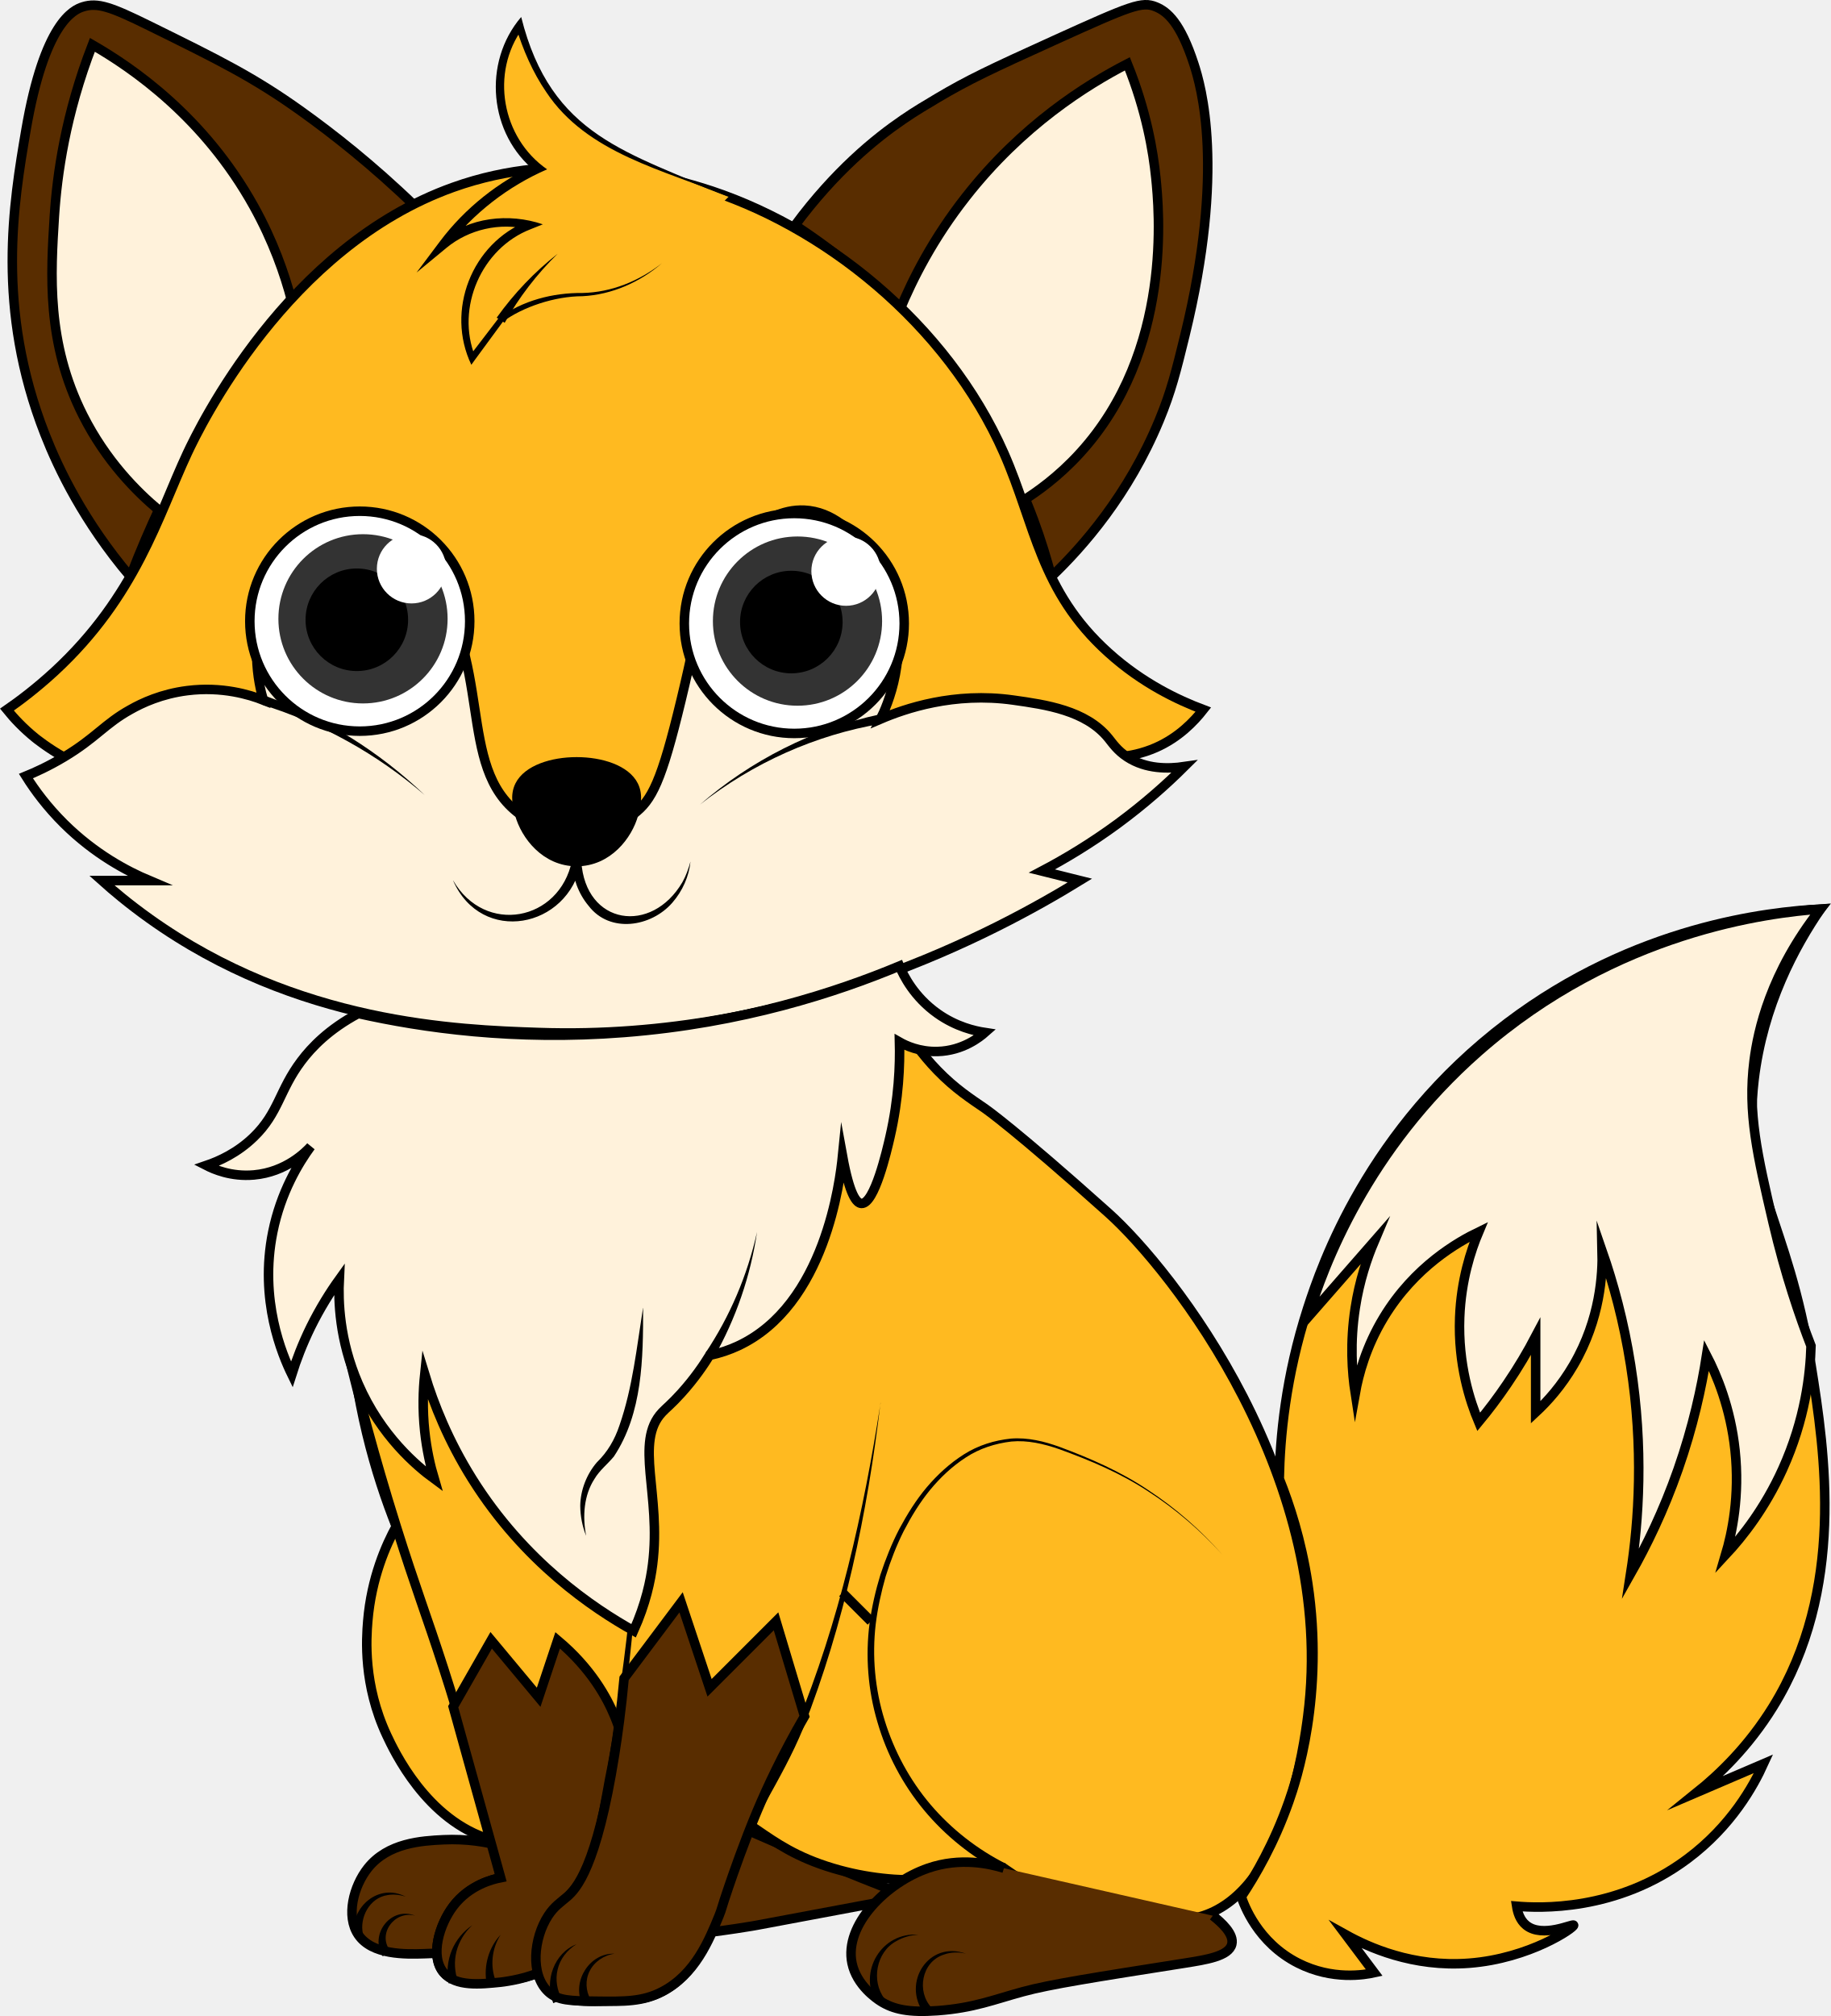
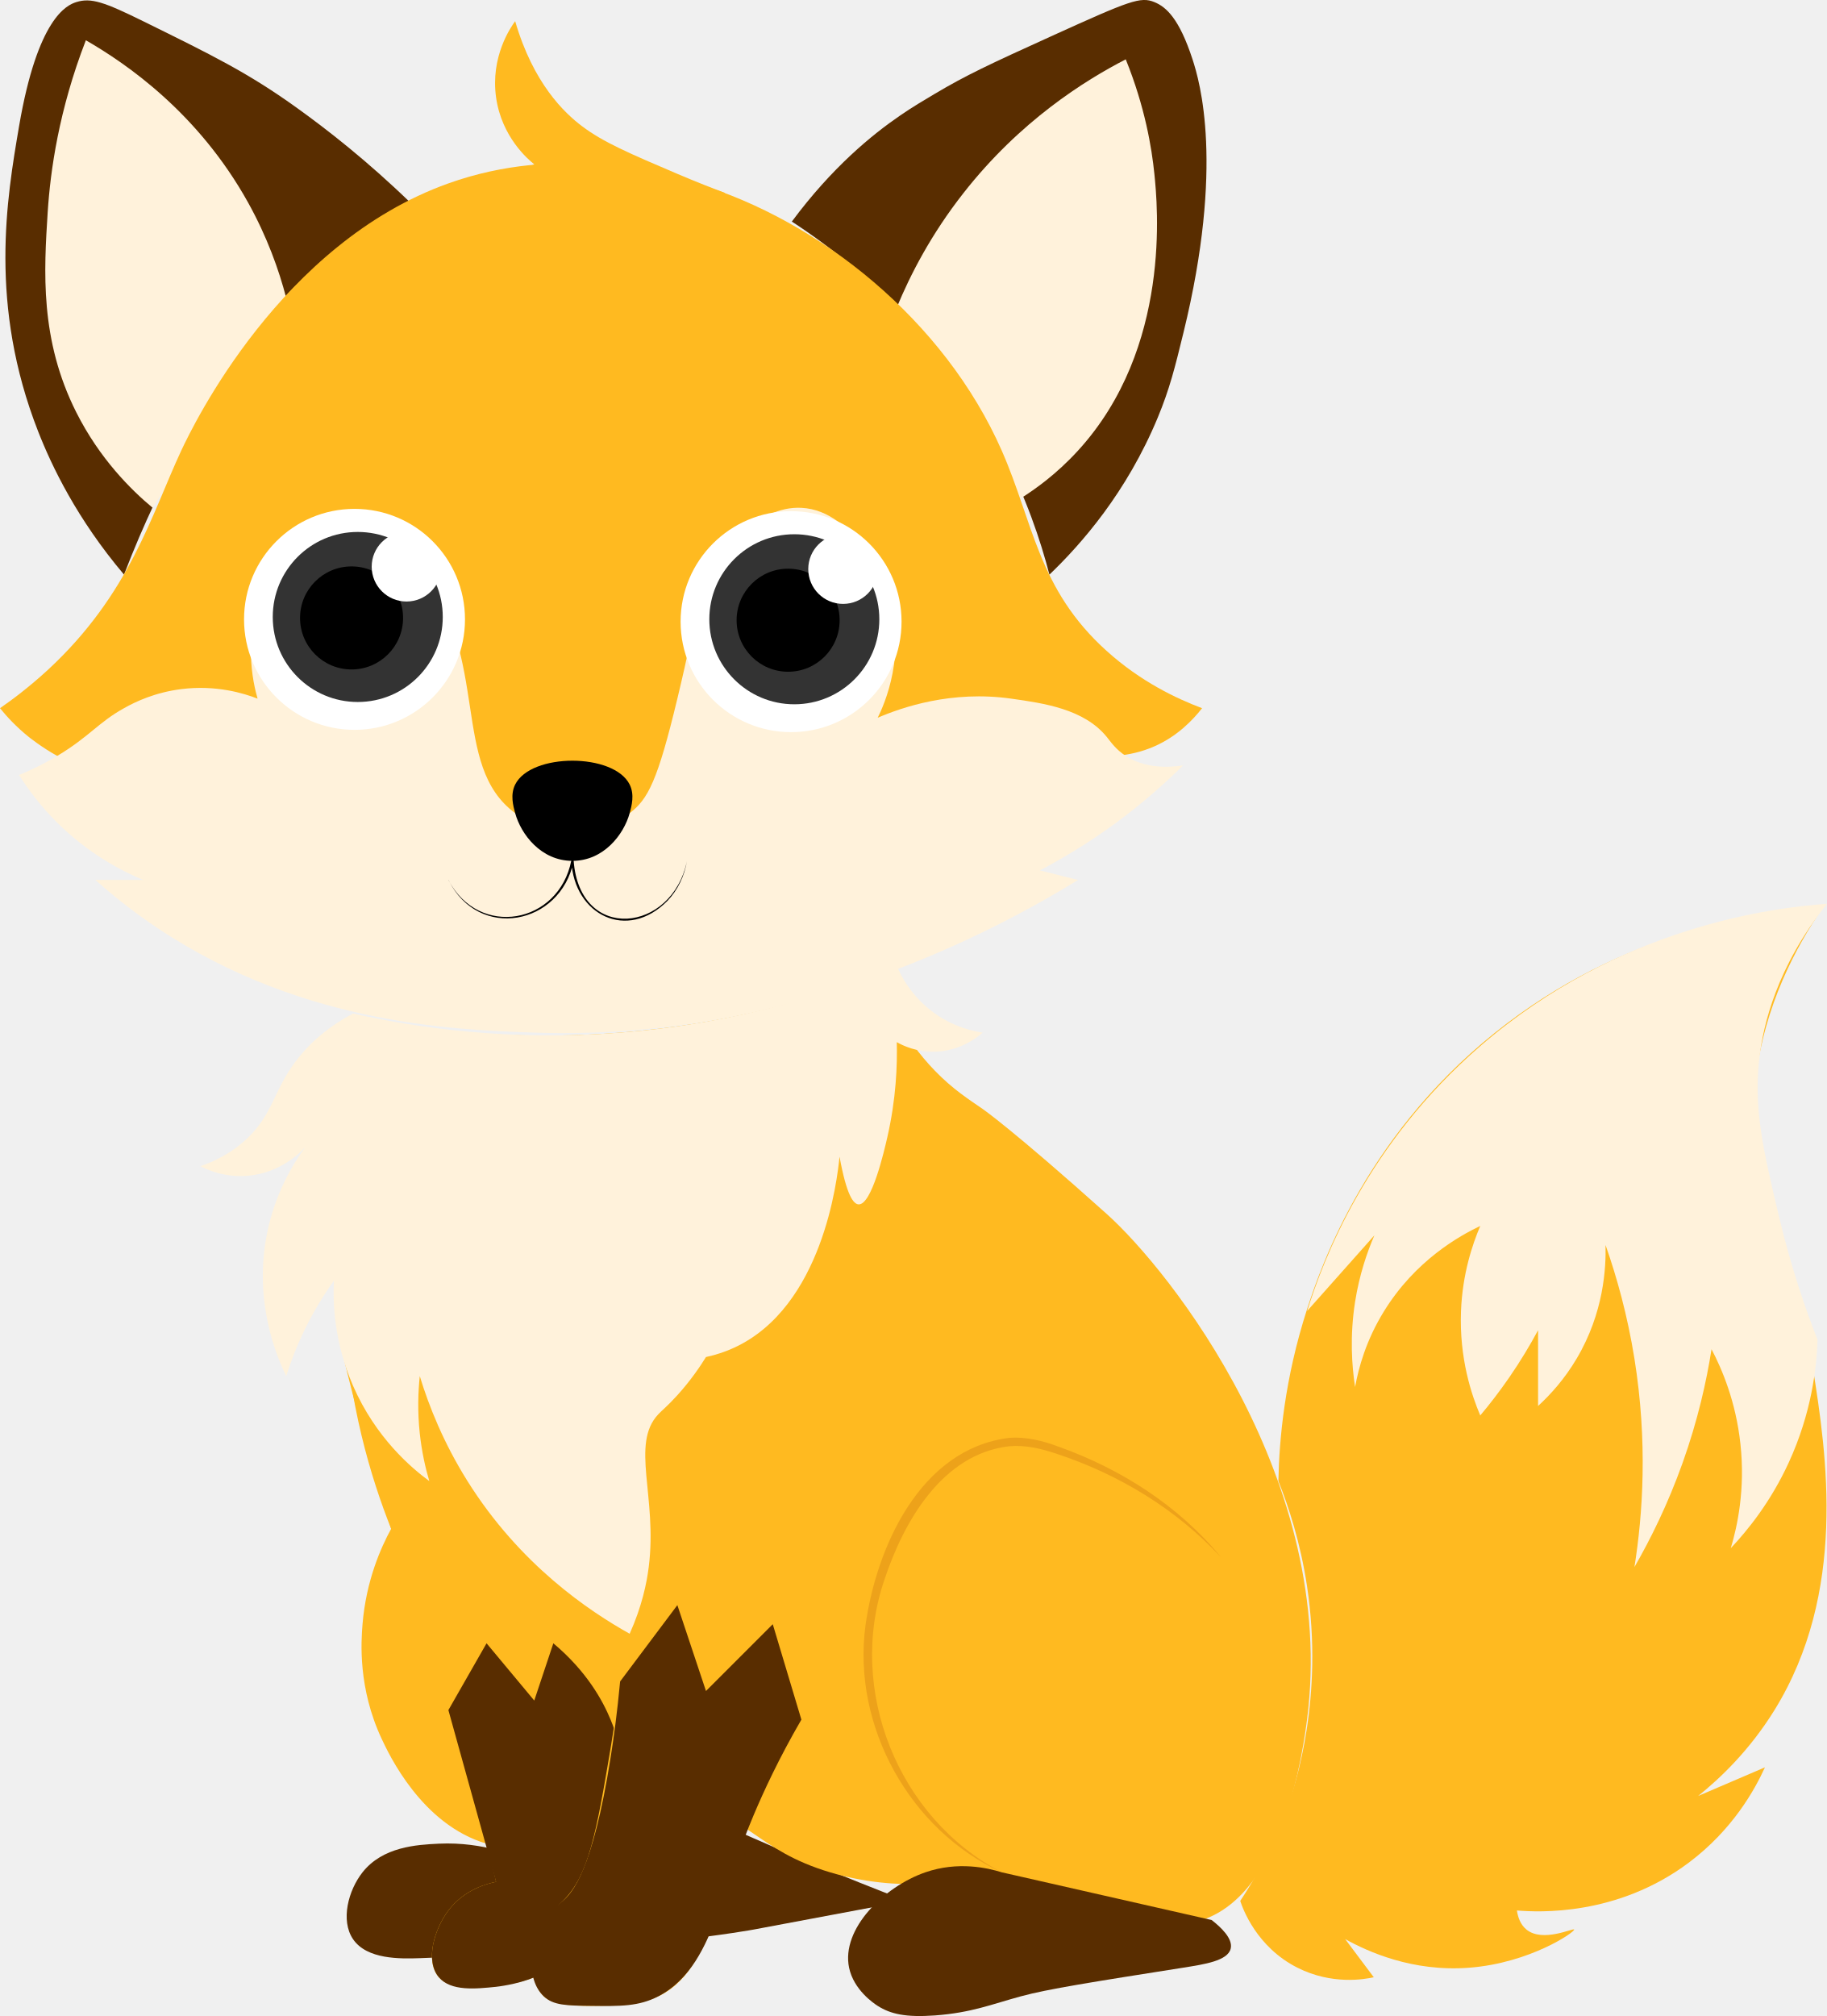
- <svg xmlns="http://www.w3.org/2000/svg" id="Layer_2" data-name="Layer 2" viewBox="0 0 192.82 212.28">
+ <svg xmlns="http://www.w3.org/2000/svg" id="Layer_2" data-name="Layer 2" viewBox="0 0 191.5 211.28">
  <defs>
    <style>
-       .cls-1, .cls-2 {
+       .cls-1 {
        fill: #ffba20;
+       }
+ 
+       .cls-2 {
+         fill: #fff;
      }

      .cls-3 {
        fill: none;
      }

-       .cls-3, .cls-4, .cls-5, .cls-6, .cls-7, .cls-2 {
-         stroke: #000;
-         stroke-miterlimit: 10;
+       .cls-4 {
+         fill: #592d00;
      }

-       .cls-8, .cls-5 {
-         fill: #fff;
+       .cls-5 {
+         fill: #eda21a;
      }

-       .cls-4 {
-         fill: #592d00;
+       .cls-6 {
+         fill: #333;
      }

      .cls-7 {
        fill: #fff2db;
      }
- 
-       .cls-9 {
-         fill: #333;
-       }
    </style>
  </defs>
  <g id="Layer_1-2" data-name="Layer 1">
    <g>
-       <path class="cls-4" d="M43.73,21.72c-4.51-4.36-8.7-7.64-12-10-5.03-3.6-8.69-5.4-16-9C11.69.73,10.28.23,8.73.72c-1,.31-4.06,1.67-6,13-1.29,7.57-3.2,18.73,2,32,1.43,3.65,4.08,9.19,9,15,2.13-5.56,4.33-9.95,6-13,3.79-6.94,7.64-13.84,15-20,3.53-2.96,6.82-4.87,9-6Z" />
-       <path class="cls-7" d="M30.73,31.72c-.76-2.92-1.99-6.38-4-10C21.51,12.33,13.97,7.16,9.73,4.72c-2.84,7.33-3.72,13.68-4,18-.39,6.17-.85,13.36,3,21,2.44,4.84,5.7,8.08,8,10" />
-       <path class="cls-4" d="M83.73,23.72c4.22-5.69,8.42-9.11,11.36-11.12,1.32-.91,2.52-1.61,3.66-2.29,3.26-1.93,5.55-3.01,12.34-6.09C119.14.57,120.27.12,121.73.72c1.23.5,2.6,1.71,4,6,.76,2.32,3.34,11.11-.94,28.6-.91,3.72-1.45,5.91-2.7,8.93-3.27,7.88-8.03,13.28-11.36,16.47-.93-3.58-2.44-8.1-5-13-1.19-2.29-4.62-8.5-11-15-2.63-2.68-6.26-5.91-11-9Z" />
-       <path class="cls-7" d="M94.73,32.72c1.4-3.39,3.58-7.65,7-12,5.91-7.54,12.69-11.78,17-14,2.02,5,2.72,9.26,3,12,.32,3.18,1.85,18.23-8,29-2.29,2.51-4.58,4.11-6,5" />
-       <path class="cls-4" d="M95.73,199.72c-8.07,1.51-13.79,2.58-16,3,0,0-11.69,2.2-35,3-2.04.07-5.55.15-7-2-1.32-1.95-.5-5.1,1-7,2.12-2.68,5.67-2.89,8-3,4.78-.22,8.26,1.37,10,2,4.26,1.55,11.07,2.08,22-3,2.29,1.01,4.62,2.01,7,3,3.39,1.41,6.72,2.74,10,4Z" />
-       <path class="cls-2" d="M6.73,79.72c-1.61-.88-3-2-3-2-1.3-1.05-2.29-2.12-3-3,1.23-.85,3.02-2.18,5-4,8.62-7.96,10.9-16.36,14-23,1.27-2.71,10.45-21.73,28-28,11.66-4.17,22.45-1.07,26,0,12.92,3.89,26,14.37,32,28,3.32,7.54,3.79,14.51,11,21,3.6,3.25,7.37,5.01,10,6-.98,1.25-2.59,2.94-5,4-2.82,1.24-5.4,1.03-6,1-8.1-.43-31.7,11.14-55,13,0,0-26.35,2.11-54-13Z" />
-       <path class="cls-7" d="M92.73,75.72c.65-1.31,3.18-6.84,1-13-.25-.71-3.2-8.71-9-9-4.71-.23-8.15,4.77-9,6-1.97,2.86-1.68,4.38-4,14-2.07,8.6-3.07,10.55-5,12-3.11,2.33-6.85,2.01-7,2-2.64-.26-4.46-1.6-5-2-6.84-5.04-2.46-15.98-10-26-1.43-1.9-3.71-4.85-7-5-5.07-.24-8.65,6.34-9,7-2.74,5.19-1.45,10.43-1,12-1.43-.56-4.34-1.46-8-1-2.71.34-4.77,1.3-6,2-2.68,1.48-3.64,2.99-7,5-1.64.98-3.07,1.62-4,2,.94,1.5,2.24,3.25,4,5,3.25,3.22,6.65,5.01,9,6h-5c1.15,1.03,2.84,2.46,5,4,15.58,11.13,32.5,11.71,41,12,26.98.92,48.37-10.7,57-16-1.33-.33-2.67-.67-4-1,2.41-1.27,5.14-2.9,8-5,2.78-2.05,5.1-4.11,7-6-1.71.25-4.03.28-6-1-1.06-.69-1.56-1.46-2-2-2.38-2.92-6.59-3.52-10-4-6.27-.89-11.45.91-14,2Z" />
-       <path d="M27.89,73.25c6.29,2.29,12.05,5.9,16.84,10.47-5.01-4.33-10.9-7.59-17.16-9.53l.32-.95h0Z" />
-       <path d="M92.82,76.21c-6.91,1.16-13.53,4.12-19.1,8.51,5.35-4.64,11.9-7.97,18.9-9.49l.19.98h0Z" />
-       <path d="M47.73,92.72c3.34,5.77,11.2,4.31,12.51-2.1,0,0,.75-3.68.75-3.68l.23,3.75c.43,6.74,7.4,7.75,10.65,2.2.38-.68.64-1.41.85-2.17-.16,1.57-.84,3.1-1.91,4.33-2.22,2.56-6.59,3.27-8.83.32-1.09-1.3-1.66-2.96-1.75-4.62l.98.07c-1.37,6.98-10.52,8.7-13.49,1.9h0Z" />
-       <path class="cls-6" d="M54.73,85.72c-.21-.77-.53-1.93,0-3,1.66-3.33,10.34-3.33,12,0,.53,1.07.21,2.23,0,3-.61,2.23-2.72,5-6,5s-5.39-2.77-6-5Z" />
-       <g>
-         <path class="cls-1" d="M76.73,20.72c-1.2-.45-2.94-1.12-5-2-5.02-2.14-7.78-3.32-10-5-1.83-1.38-5.1-4.46-7-11-.45.61-2.61,3.71-2,8,.59,4.16,3.38,6.51,4,7-1.44.66-3.18,1.62-5,3-2.27,1.73-3.89,3.55-5,5,.71-.58,2.06-1.52,4-2,2.23-.56,4.09-.23,5,0-.65.26-4.33,1.82-6,6-1.55,3.87-.29,7.27,0,8,1-1.33,2-2.67,3-4,.87-.61,2.22-1.43,4-2,2.84-.91,4.43-.43,7-1,1.53-.34,3.64-1.1,6-3" />
-         <path d="M76.73,20.72c-6.77-2.82-14.92-4.55-19.21-11.04-1.43-2.09-2.44-4.44-3.18-6.85l.72.13c-3.45,4.7-2.22,11.57,2.56,14.87-4.12,1.79-7.77,4.62-10.5,8.18,0,0-.69-.67-.69-.67,2.97-2.48,7.15-2.94,10.74-1.72,0,0-1.27.51-1.27.51-5.19,1.99-7.93,8.29-5.85,13.45,0,0-.6-.08-.6-.08l3.04-3.97c2.52-1.89,5.74-2.71,8.84-2.68,3.06-.06,5.99-1.26,8.39-3.14-2.33,2.01-5.28,3.32-8.37,3.48-2.94,0-6.33,1.15-8.39,2.69,0,0-2.96,4.03-2.96,4.03l-.36.5c-2.73-5.69.04-12.81,5.92-15.12,0,0,.06.86.06.86-2.96-.75-6.24,0-8.59,1.94l-3.16,2.61,2.47-3.29c2.64-3.51,6.19-6.32,10.19-8.14l-.1.8c-4.96-3.9-5.63-11.51-1.54-16.28,3.16,12.64,11.25,14.2,21.84,18.91h0Z" />
-       </g>
-       <path d="M52.31,33.45c1.82-2.55,3.99-4.82,6.42-6.73-2.21,2.16-4.09,4.62-5.58,7.27l-.84-.54h0Z" />
-       <path class="cls-2" d="M92.73,102.72c.92,2.7,2.63,6.53,6,10,1.88,1.94,3.55,3,5,4,0,0,3.09,2.12,13,11,6.62,5.93,24.23,28.07,21,53-.37,2.82-2.35,18.15-11,21-3.09,1.02-6.83.37-9,0-5.57-.96-9.66-3.36-12-5-4.32,1.12-10.89,2.13-18,0-7.76-2.32-8.54-6.1-15-7-9.64-1.35-13.05,6.34-21,4-6.81-2-10.24-9.38-11-11-2.49-5.33-2.15-10.18-2-12,.38-4.6,1.94-8.06,3-10-2.11-5.3-4.52-13.2-5-23-.65-13.37,2.61-23.96,5-30,6.27,1.03,14.47,1.76,24,1,11.23-.89,20.43-3.54,27-6Z" />
-       <path class="cls-2" d="M41.73,160.72c2.03,6.47,3.17,9.33,5,15,1.66,5.14,3.88,12.62,6,22-.81.16-3.3.75-5,3-1.49,1.97-2.47,5.33-1,7,1.01,1.15,2.83,1.08,5,1,0,0,2.74-.1,5-1,6.28-2.5,18.06-24.17,10-36-2.75-4.03-4.17-2.32-9-8-7.07-8.3-6.43-15.19-13-19-2.89-1.67-5.88-2-8-2,1,4.14,2.62,10.42,5,18Z" />
-       <path class="cls-4" d="M47.73,179.72c1.33-2.33,2.67-4.67,4-7,1.67,2,3.33,4,5,6,.67-2,1.33-4,2-6,3.53,2.96,5.19,6.04,6,8,4.73,11.38-2.52,24.64-8,27-1.79.77-4,1-4,1-2.15.22-4.73.49-6-1-1.48-1.75-.45-5.08,1-7,1.72-2.27,4.23-2.85,5-3-1.67-6-3.33-12-5-18Z" />
-       <path d="M105.5,197.17c-3.14-1.62-5.94-3.86-8.19-6.57-2.25-2.71-3.92-5.89-4.9-9.26-1-3.37-1.28-6.94-.83-10.41.24-1.74.63-3.44,1.14-5.11.55-1.66,1.19-3.28,2-4.84.83-1.54,1.75-3.03,2.88-4.37,1.13-1.33,2.43-2.53,3.92-3.47,1.49-.95,3.21-1.48,4.95-1.66,1.77-.14,3.51.29,5.14.88,3.25,1.21,6.45,2.61,9.33,4.55,2.9,1.91,5.52,4.21,7.81,6.81-2.32-2.57-4.96-4.84-7.87-6.71-2.89-1.9-6.1-3.25-9.34-4.42-1.62-.56-3.32-.96-5.03-.8-1.69.2-3.35.73-4.78,1.67-1.44.93-2.69,2.11-3.78,3.43-1.09,1.33-1.98,2.8-2.77,4.32-.77,1.53-1.39,3.14-1.9,4.77-.47,1.65-.84,3.33-1.05,5.02-.4,3.4-.08,6.86.93,10.12,1,3.26,2.65,6.32,4.85,8.91,2.21,2.59,4.94,4.72,7.97,6.24l-.45.89Z" />
-       <g>
-         <path class="cls-1" d="M92.73,147.72c-1.28,9.85-3.25,17.98-5,24-5.12,17.62-7.54,14.45-12,29-.74,2.42-2.1,7.16-6,9-2,.94-4.32.97-7,1-3.85.04-4.74-.75-5-1-1.66-1.62-1.1-4.5-1-5,.53-2.72,2.43-4.45,3-5,2.7-2.64,3.51-7.13,5-16,2.32-13.79,2.88-29.21,3-33" />
-         <path d="M92.73,147.72c-1.38,11.66-3.82,23.29-8.13,34.24-1.12,2.74-2.58,5.34-3.99,7.88-2.11,3.85-3.53,7.99-4.79,12.19-1.18,4.34-4.3,8.78-9.18,9.01-2.94.11-6.33.68-9-.79-2.47-2.26-1.66-6.28-.01-8.77.78-1.26,2.05-2.14,2.85-3.35,2.29-3.69,2.66-8.24,3.55-12.45,2.12-11.54,3.1-23.26,3.72-34.97-.21,11.74-1.01,23.49-2.97,35.1-.81,4.32-1.19,8.96-3.57,12.81-.81,1.26-2.05,2.11-2.83,3.36-1.39,2.06-2.12,5.69-.17,7.5,1.07.68,2.68.7,3.98.74,4.38.11,8.77-.24,11.04-4.54,1.46-2.44,2.06-5.35,3.06-8.13,1.74-5.65,5.23-10.55,7.61-15.89,4.45-10.84,7.05-22.38,8.84-33.94h0Z" />
-       </g>
-       <path class="cls-7" d="M37.73,106.72c-3.09,1.65-4.91,3.55-6,5-2.32,3.08-2.37,5.45-5,8-1.73,1.68-3.65,2.54-5,3,.78.4,2.61,1.21,5,1,3.4-.3,5.49-2.44,6-3-1.29,1.76-3.15,4.81-4,9-1.46,7.19,1.01,12.97,2,15,.47-1.49,1.11-3.18,2-5,.98-1.98,2.03-3.65,3-5-.11,2.22-.01,6.37,2,11,2.39,5.49,6.17,8.66,8,10-.41-1.38-.79-3.06-1-5-.25-2.33-.17-4.37,0-6,.96,3.15,2.49,6.99,5,11,5.5,8.78,12.76,13.63,17,16,1.29-2.87,1.79-5.31,2-7,.93-7.36-1.94-12.87,1-16,.42-.45.95-.84,2-2,1.44-1.59,2.41-3.05,3-4,1.12-.24,2.12-.59,3-1,9.21-4.29,10.75-17.51,11-20,.74,4.07,1.46,4.98,2,5,1.37.06,2.67-5.56,3-7,.94-4.09,1.06-7.59,1-10,.65.37,2.09,1.05,4,1,2.69-.07,4.49-1.55,5-2-1.05-.16-3.01-.59-5-2-2.47-1.75-3.58-4-4-5-6.6,2.75-16.54,6.03-29,7-11.59.91-21.28-.49-28-2Z" />
-       <path d="M67.73,137.72c.01,5.28-.05,11.09-3.08,15.65-.67.81-1.51,1.45-2.05,2.37-1.1,1.7-1.27,3.9-.87,5.98-.4-.99-.61-2.07-.62-3.16.02-1.65.67-3.33,1.76-4.59,1.12-1.09,1.87-2.38,2.37-3.88,1.38-3.96,1.82-8.22,2.48-12.37h0Z" />
-       <path d="M74.3,142.46c2.56-3.83,4.42-8.17,5.43-12.74-.68,4.62-2.23,9.15-4.57,13.26l-.85-.52h0Z" />
-       <path class="cls-2" d="M134.73,155.72c.08-4.34.65-10.72,3-18,1.44-4.44,6.34-18.91,21-30,13.52-10.23,27.55-11.71,33-12-2.67,3.91-6.06,10.07-7,18-1.3,11.04,3.48,14.32,6,30,1.5,9.33,3.61,23.67-4,36-2.64,4.27-5.75,7.19-8,9,2.33-1,4.67-2,7-3-1.05,2.31-3.37,6.54-8,10-7.5,5.61-15.73,5.19-18,5,.1.65.34,1.46,1,2,1.72,1.4,4.93-.2,5,0,.09.25-4.62,3.51-11,4-5.95.46-10.66-1.7-13-3,1,1.33,2,2.67,3,4-1,.22-4.39.82-8-1-4.3-2.17-5.73-6.19-6-7,1.48-2.23,3.45-5.6,5-10,.77-2.17,3.78-11.23,2-23-.7-4.59-1.93-8.33-3-11Z" />
-       <path class="cls-7" d="M137.73,138.72c2.33-2.67,4.67-5.33,7-8-.75,1.77-1.56,4.14-2,7-.57,3.67-.34,6.8,0,9,.36-2.01,1.14-4.93,3-8,3.26-5.38,7.87-7.97,10-9-.83,1.97-1.85,5.08-2,9-.19,4.97,1.1,8.85,2,11,.98-1.18,1.99-2.51,3-4,1.19-1.75,2.18-3.44,3-5v8c1.25-1.16,2.72-2.8,4-5,2.83-4.86,3.06-9.61,3-12,1.18,3.4,2.28,7.42,3,12,1.39,8.81.87,16.42,0,22,1.67-2.95,3.47-6.63,5-11,1.57-4.49,2.47-8.59,3-12,1.07,2.07,2.52,5.51,3,10,.51,4.81-.32,8.71-1,11,1.79-1.92,4.14-4.9,6-9,2.4-5.28,2.92-10.06,3-13-1.18-3.05-2.71-7.49-4-13-1.65-7.09-2.69-11.53-2-17,.4-3.16,1.7-9.28,7-16-5.39.39-21.53,2.28-36,15-11.81,10.38-16.34,22.58-18,28Z" />
-       <path class="cls-4" d="M105.73,196.72c-1.47-.46-4.58-1.18-8,0-4.34,1.5-8.85,5.94-8,10,.49,2.33,2.58,3.73,3,4,1.35.86,2.95,1.22,6,1,3.84-.28,5.97-1.18,9-2,2.82-.77,7.55-1.51,17-3,2.26-.36,4.69-.72,5-2,.26-1.06-1.08-2.29-2-3" />
-       <path class="cls-4" d="M65.73,176.72c2-2.67,4-5.33,6-8l3,9c2.33-2.33,4.67-4.67,7-7,1,3.33,2,6.67,3,10-2.35,4.05-3.94,7.49-5,10-1.34,3.19-2.52,6.59-3,8-.82,2.4-.67,2.18-1,3-1.04,2.55-2.52,6.2-6,8-2.05,1.06-3.94,1.04-7,1-2.66-.03-3.99-.05-5-1-1.91-1.79-1.53-5.65,0-8,.66-1.01,1.3-1.39,2-2,.94-.82,3.1-3.03,5-15,.32-2.02.7-4.74,1-8Z" />
-       <path class="cls-3" d="M88.73,167.72l3,3" />
-       <path d="M47.25,208.85c-.24-1.19-.11-2.43.34-3.51.45-1.08,1.22-1.99,2.15-2.62-.82.76-1.41,1.74-1.67,2.78-.26,1.04-.19,2.13.15,3.09l-.97.26Z" />
-       <path d="M51.25,208.85c-.35-1.89.26-3.85,1.48-5.13-.97,1.5-1.11,3.36-.52,4.87l-.97.26h0Z" />
-       <path d="M58.27,210.93c-.96-2.33.09-5.3,2.45-6.21-1,.61-1.75,1.58-1.99,2.66-.27,1.07-.05,2.22.45,3.13l-.91.42h0Z" />
-       <path d="M61.27,210.93c-1.02-2.4.88-5.31,3.45-5.21-1.14.16-2.15.87-2.62,1.83-.49.95-.4,2.1.08,2.96l-.91.42h0Z" />
-       <path d="M37.23,203.78c-.28-3.03,2.68-5.54,5.5-4.06-.62-.21-1.28-.28-1.91-.17-1.9.27-2.99,2.38-2.59,4.11,0,0-.99.12-.99.12h0Z" />
-       <path d="M40.31,206c-1.45-2.36.91-5.31,3.41-4.28-2.21-.6-4.03,2.01-2.59,3.72,0,0-.83.56-.83.56h0Z" />
-       <path d="M97.34,212.03c-2.42-3.22.46-7.75,4.39-6.31-.79-.2-1.63-.17-2.37.11-2.31.77-2.85,3.9-1.24,5.58,0,0-.78.63-.78.63h0Z" />
-       <path d="M92.31,210.99c-2-3.36.55-7.59,4.42-7.27-.83.04-1.64.27-2.34.68-2.13,1.15-2.65,4.21-1.24,6.05,0,0-.84.54-.84.54h0Z" />
-       <circle class="cls-5" cx="83.65" cy="65.65" r="11.58" />
-       <circle class="cls-9" cx="83.99" cy="65.4" r="8.91" />
-       <circle cx="83.34" cy="65.5" r="5.4" />
-       <circle class="cls-8" cx="89.1" cy="60.14" r="3.65" />
-       <circle class="cls-5" cx="37.89" cy="65.41" r="11.58" />
-       <circle class="cls-9" cx="38.23" cy="65.16" r="8.91" />
-       <circle cx="37.58" cy="65.26" r="5.4" />
-       <circle class="cls-8" cx="43.34" cy="59.89" r="3.65" />
+       <path class="cls-4" d="M43,21.22c-4.51-4.36-8.7-7.64-12-10-5.03-3.6-8.69-5.4-16-9C10.96.23,9.55-.27,8,.22c-1,.31-4.06,1.67-6,13-1.29,7.57-3.2,18.73,2,32,1.43,3.65,4.08,9.19,9,15,2.13-5.56,4.33-9.95,6-13,3.79-6.94,7.64-13.84,15-20,3.53-2.96,6.82-4.87,9-6Z" />
+       <path class="cls-7" d="M30,31.22c-.76-2.92-1.99-6.38-4-10C20.78,11.83,13.24,6.66,9,4.22c-2.84,7.33-3.72,13.68-4,18-.39,6.17-.85,13.36,3,21,2.44,4.84,5.7,8.08,8,10" />
+       <path class="cls-4" d="M83,23.22c4.22-5.69,8.42-9.11,11.36-11.12,1.32-.91,2.52-1.61,3.66-2.29,3.26-1.93,5.55-3.01,12.34-6.09C118.41.07,119.54-.38,121,.22c1.23.5,2.6,1.71,4,6,.76,2.32,3.34,11.11-.94,28.6-.91,3.72-1.45,5.91-2.7,8.93-3.27,7.88-8.03,13.28-11.36,16.47-.93-3.58-2.44-8.1-5-13-1.19-2.29-4.62-8.5-11-15-2.63-2.68-6.26-5.91-11-9Z" />
+       <path class="cls-7" d="M94,32.22c1.4-3.39,3.58-7.65,7-12,5.91-7.54,12.69-11.78,17-14,2.02,5,2.72,9.26,3,12,.32,3.18,1.85,18.23-8,29-2.29,2.51-4.58,4.11-6,5" />
+       <path class="cls-4" d="M95,199.22c-8.07,1.51-13.79,2.58-16,3,0,0-11.69,2.2-35,3-2.04.07-5.55.15-7-2-1.32-1.95-.5-5.1,1-7,2.12-2.68,5.67-2.89,8-3,4.78-.22,8.26,1.37,10,2,4.26,1.55,11.07,2.08,22-3,2.29,1.01,4.62,2.01,7,3,3.39,1.41,6.72,2.74,10,4Z" />
+       <path class="cls-1" d="M6,79.22c-1.61-.88-3-2-3-2-1.3-1.05-2.29-2.12-3-3,1.23-.85,3.02-2.18,5-4,8.62-7.96,10.9-16.36,14-23,1.27-2.71,10.45-21.73,28-28,11.66-4.17,22.45-1.07,26,0,12.92,3.89,26,14.37,32,28,3.32,7.54,3.79,14.51,11,21,3.6,3.25,7.37,5.01,10,6-.98,1.25-2.59,2.94-5,4-2.82,1.24-5.4,1.03-6,1-8.1-.43-31.7,11.14-55,13,0,0-26.35,2.11-54-13Z" />
+       <path class="cls-7" d="M92,75.22c.65-1.31,3.18-6.84,1-13-.25-.71-3.2-8.71-9-9-4.71-.23-8.15,4.77-9,6-1.97,2.86-1.68,4.38-4,14-2.07,8.6-3.07,10.55-5,12-3.11,2.33-6.85,2.01-7,2-2.64-.26-4.46-1.6-5-2-6.84-5.04-2.46-15.98-10-26-1.43-1.9-3.71-4.85-7-5-5.07-.24-8.65,6.34-9,7-2.74,5.19-1.45,10.43-1,12-1.43-.56-4.34-1.46-8-1-2.71.34-4.77,1.3-6,2-2.68,1.48-3.64,2.99-7,5-1.64.98-3.07,1.62-4,2,.94,1.5,2.24,3.25,4,5,3.25,3.22,6.65,5.01,9,6h-5c1.15,1.03,2.84,2.46,5,4,15.58,11.13,32.5,11.71,41,12,26.98.92,48.37-10.7,57-16-1.33-.33-2.67-.67-4-1,2.41-1.27,5.14-2.9,8-5,2.78-2.05,5.1-4.11,7-6-1.71.25-4.03.28-6-1-1.06-.69-1.56-1.46-2-2-2.38-2.92-6.59-3.52-10-4-6.27-.89-11.45.91-14,2Z" />
+       <path class="cls-3" d="M27,73.22c2.12.72,4.49,1.68,7,3,4.26,2.24,7.57,4.79,10,7" />
+       <path class="cls-3" d="M92,75.22c-2.1.41-4.47,1.03-7,2-5.27,2.01-9.26,4.74-12,7" />
+       <path d="M47,92.22c3.21,6.15,11.57,4.62,12.88-2.02,0,0,.19-.89.19-.89l.06.91c.65,8.6,10.34,7.55,11.88,0-.26,1.55-.95,3.04-2.05,4.19-4.2,4.27-9.79,1.51-10.07-4.19,0,0,.24.02.24.02-1.37,6.74-9.99,8.38-13.12,1.98h0Z" />
+       <path d="M54,85.22c-.21-.77-.53-1.93,0-3,1.66-3.33,10.34-3.33,12,0,.53,1.07.21,2.23,0,3-.61,2.23-2.72,5-6,5s-5.39-2.77-6-5Z" />
+       <path class="cls-1" d="M76,20.22c-1.2-.45-2.94-1.12-5-2-5.02-2.14-7.78-3.32-10-5-1.83-1.38-5.1-4.46-7-11-.45.61-2.61,3.71-2,8,.59,4.16,3.38,6.51,4,7-1.44.66-3.18,1.62-5,3-2.27,1.73-3.89,3.55-5,5,.71-.58,2.06-1.52,4-2,2.23-.56,4.09-.23,5,0-.65.26-4.33,1.82-6,6-1.55,3.87-.29,7.27,0,8,1-1.33,2-2.67,3-4,.87-.61,2.22-1.43,4-2,2.84-.91,4.43-.43,7-1,1.53-.34,3.64-1.1,6-3" />
+       <path class="cls-3" d="M52,33.22c.78-1.22,1.76-2.59,3-4,1.03-1.18,2.05-2.17,3-3" />
+       <path class="cls-1" d="M92,102.22c.92,2.7,2.63,6.53,6,10,1.88,1.94,3.55,3,5,4,0,0,3.09,2.12,13,11,6.62,5.93,24.23,28.07,21,53-.37,2.82-2.35,18.15-11,21-3.09,1.02-6.83.37-9,0-5.57-.96-9.66-3.36-12-5-4.32,1.12-10.89,2.13-18,0-7.76-2.32-8.54-6.1-15-7-9.64-1.35-13.05,6.34-21,4-6.81-2-10.24-9.38-11-11-2.49-5.33-2.15-10.18-2-12,.38-4.6,1.94-8.06,3-10-2.11-5.3-4.52-13.2-5-23-.65-13.37,2.61-23.96,5-30,6.27,1.03,14.47,1.76,24,1,11.23-.89,20.43-3.54,27-6Z" />
+       <path class="cls-1" d="M41,160.22c2.03,6.47,3.17,9.33,5,15,1.66,5.14,3.88,12.62,6,22-.81.16-3.3.75-5,3-1.49,1.97-2.47,5.33-1,7,1.01,1.15,2.83,1.08,5,1,0,0,2.74-.1,5-1,6.28-2.5,18.06-24.17,10-36-2.75-4.03-4.17-2.32-9-8-7.07-8.3-6.43-15.19-13-19-2.89-1.67-5.88-2-8-2,1,4.14,2.62,10.42,5,18Z" />
+       <path class="cls-4" d="M47,179.22c1.33-2.33,2.67-4.67,4-7,1.67,2,3.33,4,5,6,.67-2,1.33-4,2-6,3.53,2.96,5.19,6.04,6,8,4.73,11.38-2.52,24.64-8,27-1.79.77-4,1-4,1-2.15.22-4.73.49-6-1-1.48-1.75-.45-5.08,1-7,1.72-2.27,4.23-2.85,5-3-1.67-6-3.33-12-5-18Z" />
+       <path class="cls-5" d="M105,196.22c-9.63-4.39-15.67-15.3-14.29-25.81,1.14-8.27,5.74-18.53,15-19.71,1.82-.16,3.61.3,5.24.91,6.55,2.33,12.62,6.21,17.05,11.61-4.72-5.08-10.74-8.72-17.3-10.88-1.61-.54-3.27-.92-4.92-.77-7.01.81-11.04,7.86-13.07,13.97-3.96,11.55,1.41,25.01,12.29,30.68h0Z" />
+       <path class="cls-1" d="M92,147.22c-1.28,9.85-3.25,17.98-5,24-5.12,17.62-7.54,14.45-12,29-.74,2.42-2.1,7.16-6,9-2,.94-4.32.97-7,1-3.85.04-4.74-.75-5-1-1.66-1.62-1.1-4.5-1-5,.53-2.72,2.43-4.45,3-5,2.7-2.64,3.51-7.13,5-16,2.32-13.79,2.88-29.21,3-33" />
+       <path class="cls-7" d="M37,106.22c-3.09,1.65-4.91,3.55-6,5-2.32,3.08-2.37,5.45-5,8-1.73,1.68-3.65,2.54-5,3,.78.4,2.61,1.21,5,1,3.4-.3,5.49-2.44,6-3-1.29,1.76-3.15,4.81-4,9-1.46,7.19,1.01,12.97,2,15,.47-1.49,1.11-3.18,2-5,.98-1.98,2.03-3.65,3-5-.11,2.22-.01,6.37,2,11,2.39,5.49,6.17,8.66,8,10-.41-1.38-.79-3.06-1-5-.25-2.33-.17-4.37,0-6,.96,3.15,2.49,6.99,5,11,5.5,8.78,12.76,13.63,17,16,1.29-2.87,1.79-5.31,2-7,.93-7.36-1.94-12.87,1-16,.42-.45.95-.84,2-2,1.44-1.59,2.41-3.05,3-4,1.12-.24,2.12-.59,3-1,9.21-4.29,10.75-17.51,11-20,.74,4.07,1.46,4.98,2,5,1.37.06,2.67-5.56,3-7,.94-4.09,1.06-7.59,1-10,.65.37,2.09,1.05,4,1,2.69-.07,4.49-1.55,5-2-1.05-.16-3.01-.59-5-2-2.47-1.75-3.58-4-4-5-6.6,2.75-16.54,6.03-29,7-11.59.91-21.28-.49-28-2Z" />
+       <path class="cls-3" d="M67,137.22c-.59,10.36-2.35,14.38-4,16-.31.3-1.41,1.31-2,3-.66,1.9-.36,3.74,0,5" />
+       <path class="cls-3" d="M74,142.22c.99-1.61,2.06-3.61,3-6,1.03-2.62,1.63-5.01,2-7" />
+       <path class="cls-1" d="M134,155.22c.08-4.34.65-10.72,3-18,1.44-4.44,6.34-18.91,21-30,13.52-10.23,27.55-11.71,33-12-2.67,3.91-6.06,10.07-7,18-1.3,11.04,3.48,14.32,6,30,1.5,9.33,3.61,23.67-4,36-2.64,4.27-5.75,7.19-8,9,2.33-1,4.67-2,7-3-1.05,2.31-3.37,6.54-8,10-7.5,5.61-15.73,5.19-18,5,.1.65.34,1.46,1,2,1.72,1.4,4.93-.2,5,0,.09.25-4.62,3.51-11,4-5.95.46-10.66-1.7-13-3,1,1.33,2,2.67,3,4-1,.22-4.39.82-8-1-4.3-2.17-5.73-6.19-6-7,1.48-2.23,3.45-5.6,5-10,.77-2.17,3.78-11.23,2-23-.7-4.59-1.93-8.33-3-11Z" />
+       <path class="cls-7" d="M137,137.41c2.35-2.65,4.71-5.3,7.06-7.94-.76,1.76-1.57,4.11-2.02,6.95-.57,3.65-.34,6.75,0,8.94.36-2,1.15-4.9,3.03-7.94,3.29-5.34,7.94-7.92,10.09-8.94-.83,1.95-1.87,5.04-2.02,8.94-.19,4.93,1.11,8.79,2.02,10.92.99-1.17,2.01-2.5,3.03-3.97,1.2-1.74,2.2-3.42,3.03-4.96v7.94c1.26-1.16,2.75-2.78,4.04-4.96,2.86-4.82,3.09-9.54,3.03-11.91,1.19,3.38,2.3,7.37,3.03,11.91,1.4,8.74.88,16.3,0,21.84,1.69-2.93,3.5-6.58,5.05-10.92,1.59-4.46,2.5-8.52,3.03-11.91,1.08,2.05,2.55,5.47,3.03,9.93.52,4.78-.33,8.65-1.01,10.92,1.8-1.91,4.18-4.86,6.06-8.94,2.42-5.25,2.94-9.99,3.03-12.91-1.19-3.03-2.74-7.44-4.04-12.91-1.67-7.04-2.71-11.44-2.02-16.88.4-3.13,1.72-9.21,7.06-15.89-5.44.39-21.73,2.26-36.33,14.89-11.92,10.31-16.49,22.42-18.17,27.8Z" />
+       <path class="cls-4" d="M105,196.22c-1.47-.46-4.58-1.18-8,0-4.34,1.5-8.85,5.94-8,10,.49,2.33,2.58,3.73,3,4,1.35.86,2.95,1.22,6,1,3.84-.28,5.97-1.18,9-2,2.82-.77,7.55-1.51,17-3,2.26-.36,4.69-.72,5-2,.26-1.06-1.08-2.29-2-3" />
+       <path class="cls-4" d="M65,176.22c2-2.67,4-5.33,6-8l3,9c2.33-2.33,4.67-4.67,7-7,1,3.33,2,6.67,3,10-2.35,4.05-3.94,7.49-5,10-1.34,3.19-2.52,6.59-3,8-.82,2.4-.67,2.18-1,3-1.04,2.55-2.52,6.2-6,8-2.05,1.06-3.94,1.04-7,1-2.66-.03-3.99-.05-5-1-1.91-1.79-1.53-5.65,0-8,.66-1.01,1.3-1.39,2-2,.94-.82,3.1-3.03,5-15,.32-2.02.7-4.74,1-8Z" />
+       <path class="cls-3" d="M88,167.22l3,3" />
+       <path class="cls-3" d="M47,208.22c-.14-.52-.37-1.65,0-3,.47-1.71,1.59-2.68,2-3" />
+       <path class="cls-3" d="M51,208.22c-.14-.53-.36-1.66,0-3,.25-.93.69-1.6,1-2" />
+       <path class="cls-3" d="M58,210.22c-.12-.26-.94-2.1,0-4,.6-1.22,1.61-1.8,2-2" />
+       <path class="cls-3" d="M61,210.22c-.09-.2-.69-1.56,0-3,.54-1.14,1.7-1.91,3-2" />
+       <path class="cls-3" d="M37,203.22c-.21-1.73.62-3.34,2-4,1.39-.66,2.76-.1,3,0" />
+       <path class="cls-3" d="M40,205.22c-.62-.91-.62-2.11,0-3,.66-.95,1.88-1.36,3-1" />
+       <path class="cls-3" d="M97,211.22c-1.23-1.54-1.19-3.68,0-5,.96-1.07,2.53-1.46,4-1" />
+       <path class="cls-3" d="M92,210.22c-.99-1.55-.99-3.52,0-5,1.37-2.07,3.87-2.01,4-2" />
+       <circle class="cls-2" cx="82.92" cy="65.15" r="11.58" />
+       <circle class="cls-6" cx="83.26" cy="64.9" r="8.91" />
+       <circle cx="82.61" cy="65" r="5.4" />
+       <circle class="cls-2" cx="88.37" cy="59.64" r="3.65" />
+       <circle class="cls-2" cx="37.16" cy="64.91" r="11.58" />
+       <circle class="cls-6" cx="37.5" cy="64.66" r="8.91" />
+       <circle cx="36.85" cy="64.76" r="5.4" />
+       <circle class="cls-2" cx="42.61" cy="59.39" r="3.65" />
    </g>
  </g>
</svg>
